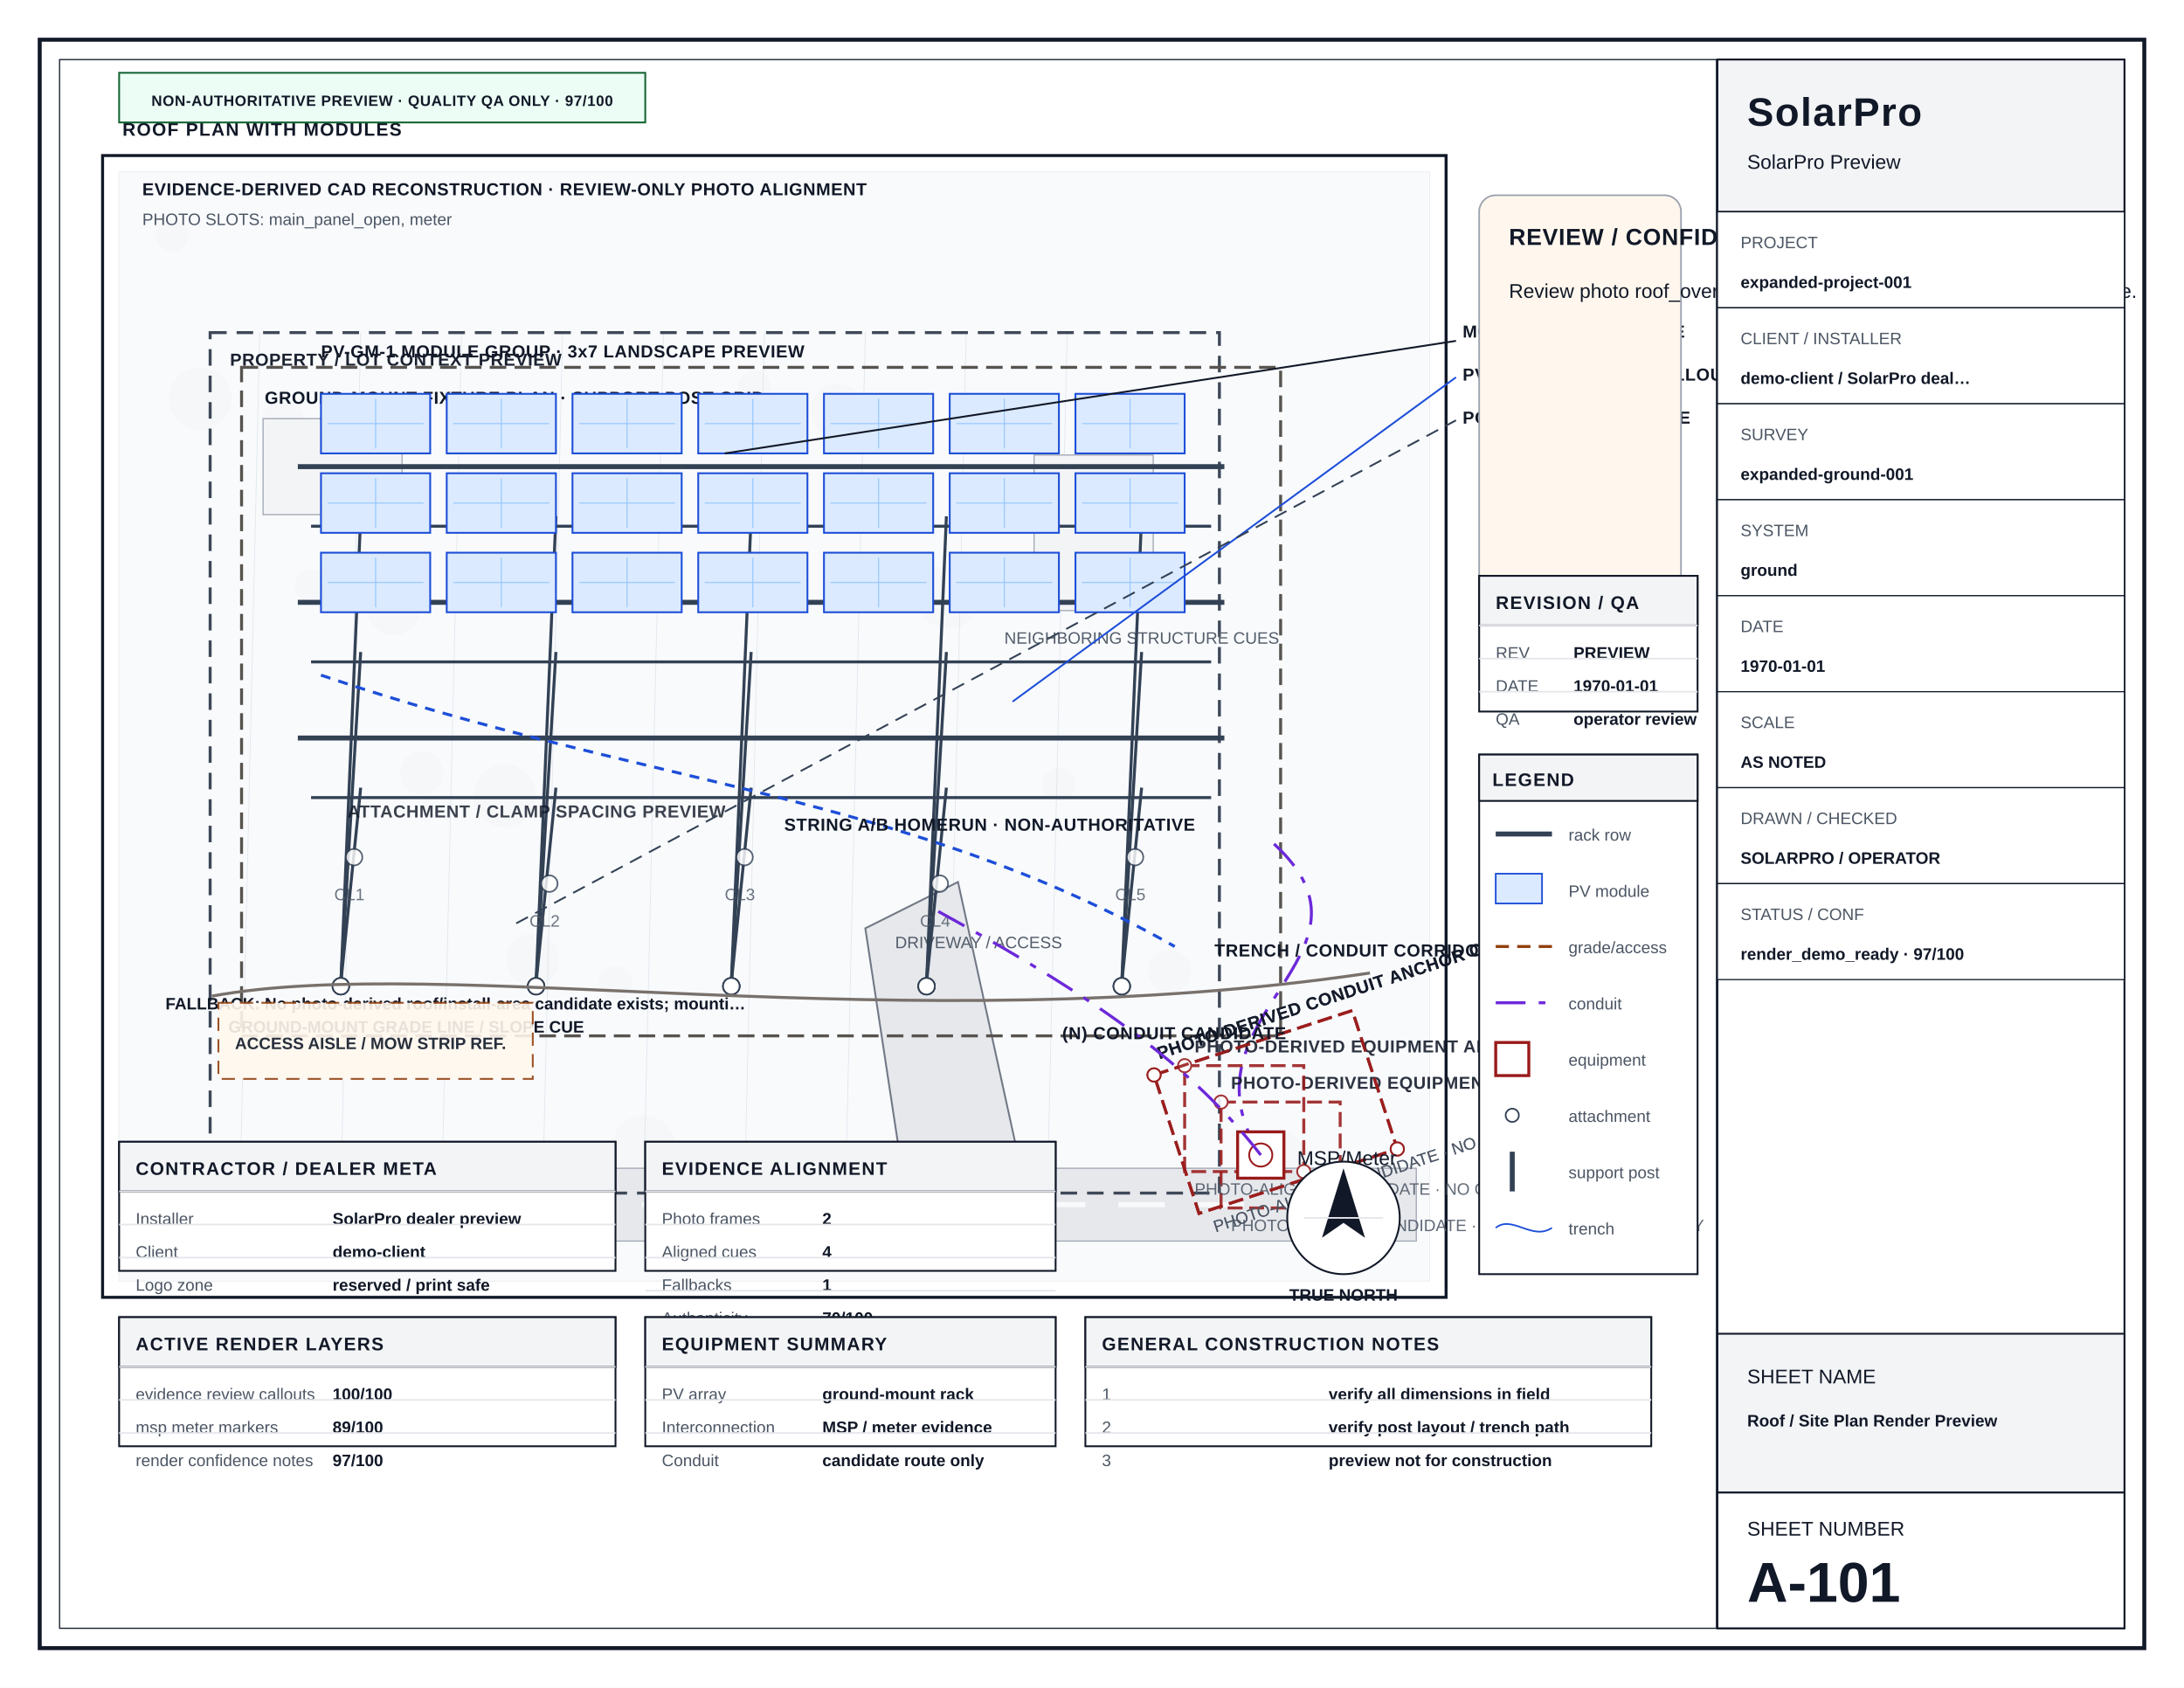
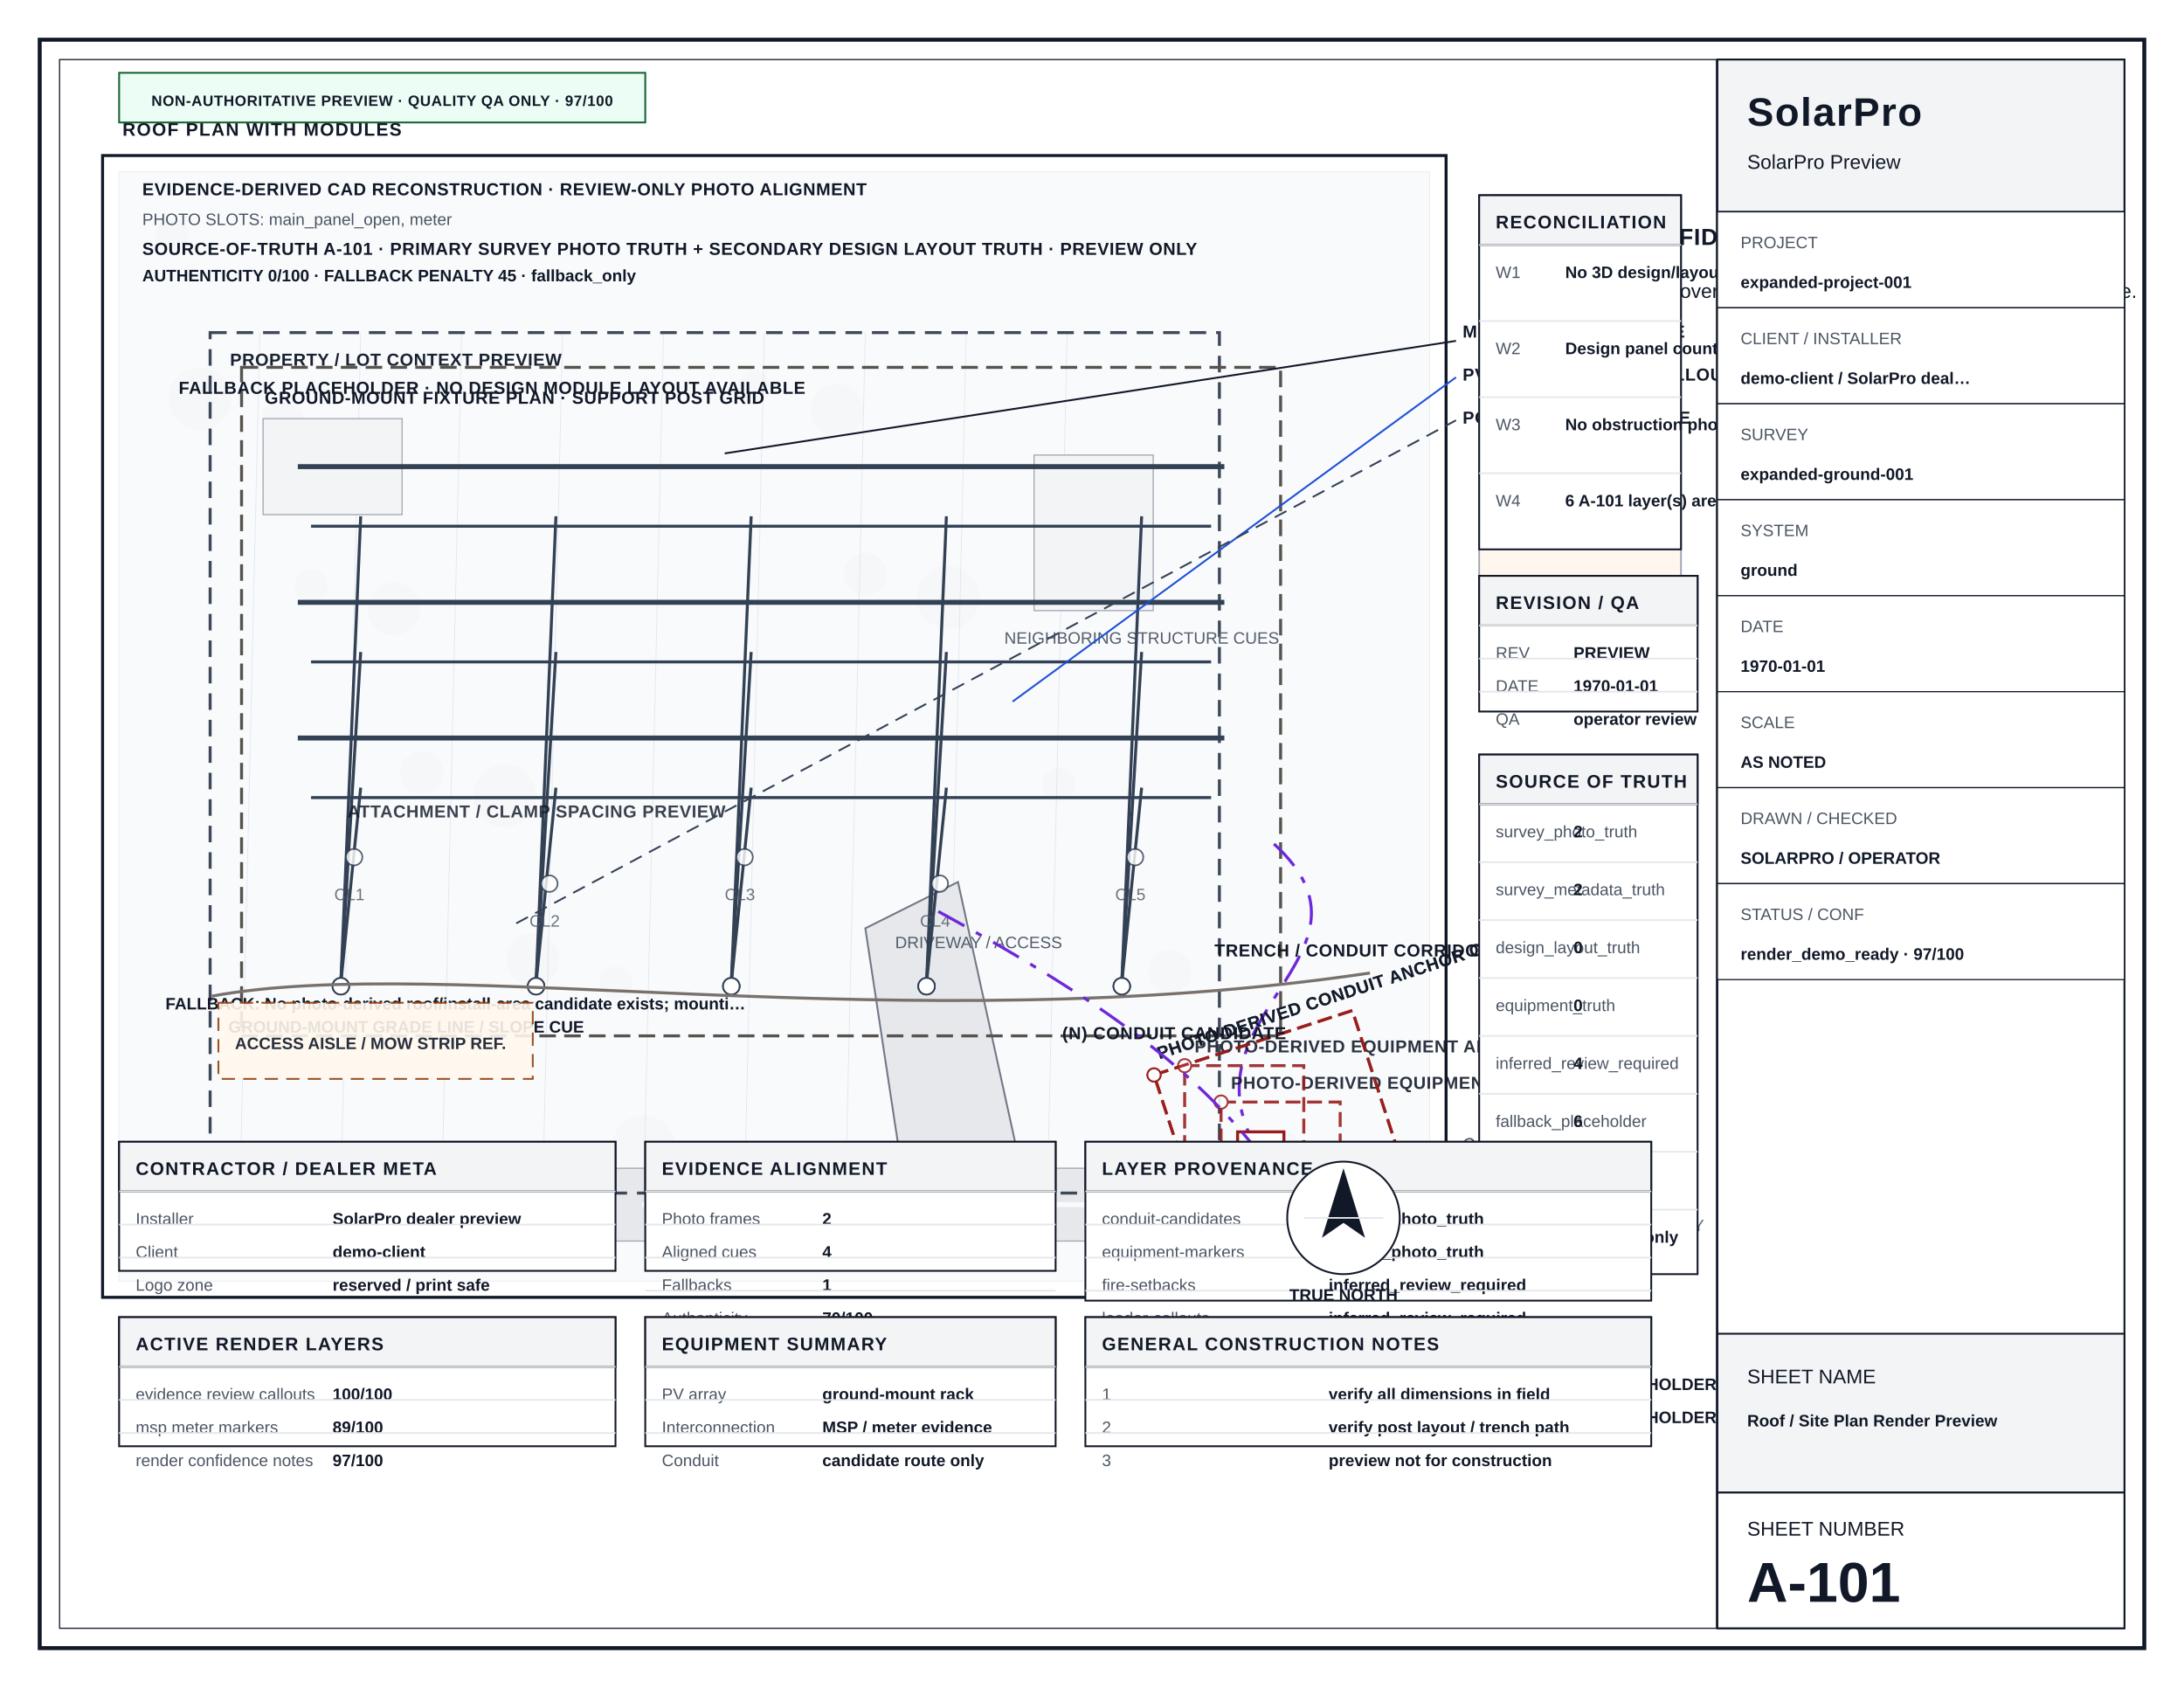
<svg xmlns="http://www.w3.org/2000/svg" width="1320" height="1020" viewBox="0 0 1320 1020" role="img">
  <defs>
    <style>.title{font:800 24px Arial,sans-serif;letter-spacing:.8px;fill:#111827}.drawingTitle{font:800 24px Arial,sans-serif;letter-spacing:.5px;fill:#111827}.sheetno{font:900 34px Arial,sans-serif;fill:#111827}.metric{font:800 24px Arial,sans-serif;fill:#111827}.panelTitle{font:800 14px Arial,sans-serif;letter-spacing:.4px;fill:#111827}.tableHead{font:800 11px Arial,sans-serif;letter-spacing:.7px;fill:#111827}.label{font:800 14px Arial,sans-serif;fill:#111827}.small{font:12px Arial,sans-serif;fill:#111827}.tiny{font:10px Arial,sans-serif;fill:#4b5563}.tinyStrong{font:700 10px Arial,sans-serif;fill:#111827}.callout{font:700 10.5px Arial,sans-serif;letter-spacing:.3px;fill:#111827}.badge{font:700 12px Arial,sans-serif;fill:#111827}.stamp{font:800 9px Arial,sans-serif;letter-spacing:.3px;fill:#111827}</style>
  </defs>
  <rect width="100%" height="100%" fill="#ffffff" />
  <g>
    <rect x="24" y="24" width="1272" height="972" fill="none" stroke="#111827" stroke-width="2.4" />
    <rect x="36" y="36" width="1248" height="948" fill="none" stroke="#111827" stroke-width="0.7" />
    <line x1="1038" y1="36" x2="1038" y2="984" stroke="#111827" stroke-width="1.8" />
  </g>
  <rect x="62" y="94" width="812" height="690" fill="#fff" stroke="#111827" stroke-width="1.8" />
  <rect x="72" y="104" width="792" height="670" fill="none" stroke="#e5e7eb" stroke-width="0.7" />
  <g opacity="0.20">
    <line x1="102" y1="110" x2="102" y2="768" stroke="#d1d5db" stroke-width="0.6" />
    <line x1="172" y1="110" x2="172" y2="768" stroke="#d1d5db" stroke-width="0.6" />
    <line x1="242" y1="110" x2="242" y2="768" stroke="#d1d5db" stroke-width="0.6" />
    <line x1="312" y1="110" x2="312" y2="768" stroke="#d1d5db" stroke-width="0.6" />
    <line x1="382" y1="110" x2="382" y2="768" stroke="#d1d5db" stroke-width="0.6" />
    <line x1="452" y1="110" x2="452" y2="768" stroke="#d1d5db" stroke-width="0.6" />
    <line x1="522" y1="110" x2="522" y2="768" stroke="#d1d5db" stroke-width="0.6" />
    <line x1="592" y1="110" x2="592" y2="768" stroke="#d1d5db" stroke-width="0.6" />
    <line x1="662" y1="110" x2="662" y2="768" stroke="#d1d5db" stroke-width="0.6" />
    <line x1="732" y1="110" x2="732" y2="768" stroke="#d1d5db" stroke-width="0.6" />
    <line x1="802" y1="110" x2="802" y2="768" stroke="#d1d5db" stroke-width="0.6" />
    <line x1="78" y1="136" x2="858" y2="136" stroke="#d1d5db" stroke-width="0.6" />
    <line x1="78" y1="206" x2="858" y2="206" stroke="#d1d5db" stroke-width="0.6" />
    <line x1="78" y1="276" x2="858" y2="276" stroke="#d1d5db" stroke-width="0.6" />
    <line x1="78" y1="346" x2="858" y2="346" stroke="#d1d5db" stroke-width="0.6" />
    <line x1="78" y1="416" x2="858" y2="416" stroke="#d1d5db" stroke-width="0.6" />
    <line x1="78" y1="486" x2="858" y2="486" stroke="#d1d5db" stroke-width="0.6" />
    <line x1="78" y1="556" x2="858" y2="556" stroke="#d1d5db" stroke-width="0.6" />
    <line x1="78" y1="626" x2="858" y2="626" stroke="#d1d5db" stroke-width="0.6" />
    <line x1="78" y1="696" x2="858" y2="696" stroke="#d1d5db" stroke-width="0.6" />
  </g>
  <text x="74" y="82" class="tableHead">ROOF PLAN WITH MODULES</text>
  <g opacity="0.96">
    <rect x="72" y="104" width="792" height="670" fill="#f8fafc" />
    <g opacity="0.55">
      <circle cx="104" cy="142" r="10" fill="#e5e7eb" opacity="0.28" />
      <circle cx="171" cy="255" r="13" fill="#e5e7eb" opacity="0.28" />
      <circle cx="238" cy="368" r="16" fill="#e5e7eb" opacity="0.28" />
      <circle cx="305" cy="481" r="19" fill="#e5e7eb" opacity="0.28" />
      <circle cx="372" cy="594" r="10" fill="#e5e7eb" opacity="0.28" />
      <circle cx="439" cy="707" r="13" fill="#e5e7eb" opacity="0.28" />
      <circle cx="506" cy="248" r="16" fill="#e5e7eb" opacity="0.28" />
      <circle cx="573" cy="361" r="19" fill="#e5e7eb" opacity="0.28" />
      <circle cx="640" cy="474" r="10" fill="#e5e7eb" opacity="0.28" />
      <circle cx="707" cy="587" r="13" fill="#e5e7eb" opacity="0.28" />
      <circle cx="774" cy="700" r="16" fill="#e5e7eb" opacity="0.28" />
      <circle cx="121" cy="241" r="19" fill="#e5e7eb" opacity="0.28" />
      <circle cx="188" cy="354" r="10" fill="#e5e7eb" opacity="0.28" />
      <circle cx="255" cy="467" r="13" fill="#e5e7eb" opacity="0.28" />
      <circle cx="322" cy="580" r="16" fill="#e5e7eb" opacity="0.28" />
      <circle cx="389" cy="693" r="19" fill="#e5e7eb" opacity="0.28" />
      <circle cx="456" cy="234" r="10" fill="#e5e7eb" opacity="0.28" />
      <circle cx="523" cy="347" r="13" fill="#e5e7eb" opacity="0.28" />
    </g>
    <rect x="80" y="706" width="776" height="44" fill="#e5e7eb" stroke="#9ca3af" stroke-width="0.7" />
    <line x1="100" y1="728" x2="836" y2="728" stroke="#f8fafc" stroke-width="3" stroke-dasharray="28 20" />
    <text x="92" y="742" class="tiny">STREET / ACCESS CONTEXT (DIAGRAMMATIC)</text>
    <line x1="157" y1="201" x2="145" y2="721" stroke="#cbd5e1" stroke-width="0.45" opacity="0.55" />
    <line x1="218" y1="201" x2="206" y2="721" stroke="#cbd5e1" stroke-width="0.45" opacity="0.55" />
    <line x1="279" y1="201" x2="267" y2="721" stroke="#cbd5e1" stroke-width="0.45" opacity="0.55" />
    <line x1="340" y1="201" x2="328" y2="721" stroke="#cbd5e1" stroke-width="0.45" opacity="0.55" />
    <line x1="401" y1="201" x2="389" y2="721" stroke="#cbd5e1" stroke-width="0.45" opacity="0.55" />
    <line x1="462" y1="201" x2="450" y2="721" stroke="#cbd5e1" stroke-width="0.45" opacity="0.55" />
    <line x1="523" y1="201" x2="511" y2="721" stroke="#cbd5e1" stroke-width="0.45" opacity="0.55" />
    <line x1="584" y1="201" x2="572" y2="721" stroke="#cbd5e1" stroke-width="0.45" opacity="0.55" />
    <line x1="645" y1="201" x2="633" y2="721" stroke="#cbd5e1" stroke-width="0.45" opacity="0.55" />
    <rect x="127" y="201" width="610" height="520" fill="none" stroke="#374151" stroke-width="1.8" stroke-dasharray="10 6" />
    <text x="139" y="221" class="callout">PROPERTY / LOT CONTEXT PREVIEW</text>
    <path d="M 545 706 L 523 561 L 579 533 L 617 706" fill="#e5e7eb" stroke="#6b7280" stroke-width="1.1" />
    <text x="541" y="573" class="tiny">DRIVEWAY / ACCESS</text>
    <rect x="159" y="253" width="84" height="58" fill="#f3f4f6" stroke="#9ca3af" stroke-width="0.7" />
    <rect x="625" y="275" width="72" height="94" fill="#f3f4f6" stroke="#9ca3af" stroke-width="0.7" />
    <text x="607" y="389" class="tiny">NEIGHBORING STRUCTURE CUES</text>
  </g>
  <g>
    <rect x="146" y="222" width="628" height="404" fill="none" stroke="#57534e" stroke-width="1.8" stroke-dasharray="10 5" />
    <text x="160" y="244" class="callout">GROUND-MOUNT FIXTURE PLAN · SUPPORT POST GRID</text>
    <g>
      <line x1="180" y1="282" x2="740" y2="282" stroke="#334155" stroke-width="3" />
      <line x1="188" y1="318" x2="732" y2="318" stroke="#334155" stroke-width="1.8" />
      <line x1="218" y1="312" x2="206" y2="594" stroke="#334155" stroke-width="1.8" />
      <circle cx="206" cy="596" r="5" fill="#fff" stroke="#334155" />
      <line x1="336" y1="312" x2="324" y2="594" stroke="#334155" stroke-width="1.8" />
      <circle cx="324" cy="596" r="5" fill="#fff" stroke="#334155" />
      <line x1="454" y1="312" x2="442" y2="594" stroke="#334155" stroke-width="1.8" />
      <circle cx="442" cy="596" r="5" fill="#fff" stroke="#334155" />
      <line x1="572" y1="312" x2="560" y2="594" stroke="#334155" stroke-width="1.8" />
      <circle cx="560" cy="596" r="5" fill="#fff" stroke="#334155" />
      <line x1="690" y1="312" x2="678" y2="594" stroke="#334155" stroke-width="1.8" />
      <circle cx="678" cy="596" r="5" fill="#fff" stroke="#334155" />
    </g>
    <g>
      <line x1="180" y1="364" x2="740" y2="364" stroke="#334155" stroke-width="3" />
      <line x1="188" y1="400" x2="732" y2="400" stroke="#334155" stroke-width="1.8" />
      <line x1="218" y1="394" x2="206" y2="594" stroke="#334155" stroke-width="1.8" />
      <circle cx="206" cy="596" r="5" fill="#fff" stroke="#334155" />
      <line x1="336" y1="394" x2="324" y2="594" stroke="#334155" stroke-width="1.8" />
      <circle cx="324" cy="596" r="5" fill="#fff" stroke="#334155" />
      <line x1="454" y1="394" x2="442" y2="594" stroke="#334155" stroke-width="1.8" />
      <circle cx="442" cy="596" r="5" fill="#fff" stroke="#334155" />
      <line x1="572" y1="394" x2="560" y2="594" stroke="#334155" stroke-width="1.8" />
      <circle cx="560" cy="596" r="5" fill="#fff" stroke="#334155" />
      <line x1="690" y1="394" x2="678" y2="594" stroke="#334155" stroke-width="1.8" />
      <circle cx="678" cy="596" r="5" fill="#fff" stroke="#334155" />
    </g>
    <g>
      <line x1="180" y1="446" x2="740" y2="446" stroke="#334155" stroke-width="3" />
      <line x1="188" y1="482" x2="732" y2="482" stroke="#334155" stroke-width="1.8" />
      <line x1="218" y1="476" x2="206" y2="594" stroke="#334155" stroke-width="1.8" />
      <circle cx="206" cy="596" r="5" fill="#fff" stroke="#334155" />
      <line x1="336" y1="476" x2="324" y2="594" stroke="#334155" stroke-width="1.8" />
      <circle cx="324" cy="596" r="5" fill="#fff" stroke="#334155" />
      <line x1="454" y1="476" x2="442" y2="594" stroke="#334155" stroke-width="1.8" />
      <circle cx="442" cy="596" r="5" fill="#fff" stroke="#334155" />
      <line x1="572" y1="476" x2="560" y2="594" stroke="#334155" stroke-width="1.8" />
      <circle cx="560" cy="596" r="5" fill="#fff" stroke="#334155" />
      <line x1="690" y1="476" x2="678" y2="594" stroke="#334155" stroke-width="1.8" />
      <circle cx="678" cy="596" r="5" fill="#fff" stroke="#334155" />
    </g>
    <path d="M 128 602 C 268 576, 546 630, 828 588" fill="none" stroke="#78716c" stroke-width="1.8" />
    <text x="138" y="624" class="tinyStrong">GROUND-MOUNT GRADE LINE / SLOPE CUE</text>
    <path d="M 770 510 C 844 578, 708 614, 762 698" fill="none" stroke="#6d28d9" stroke-width="1.8" stroke-dasharray="18 8 4 8" />
    <text x="734" y="578" class="callout" fill="#6d28d9">TRENCH / CONDUIT CORRIDOR CANDIDATE</text>
  </g>
  <g>
    <text x="86" y="118" class="callout" fill="#166534">EVIDENCE-DERIVED CAD RECONSTRUCTION · REVIEW-ONLY PHOTO ALIGNMENT</text>
    <text x="86" y="136" class="tiny">PHOTO SLOTS: main_panel_open, meter</text>
    <g opacity="0.88" transform="rotate(0 774 698)">
      <rect x="738" y="666" width="72" height="64" fill="none" stroke="#991b1b" stroke-width="1.8" stroke-dasharray="9 4" />
      <circle cx="738" cy="666" r="4" fill="#fff" stroke="#991b1b" stroke-width="1.1" />
      <circle cx="810" cy="730" r="4" fill="#fff" stroke="#991b1b" stroke-width="1.1" />
      <text x="744" y="658" class="callout" fill="#991b1b">PHOTO-DERIVED EQUIPMENT ANCHOR · 100/100</text>
      <text x="744" y="744" class="tiny">PHOTO-ALIGNED CANDIDATE · NO GEOMETRY AUTHORITY</text>
    </g>
    <g opacity="0.88" transform="rotate(-18 771 672)">
      <rect x="708" y="628" width="126" height="88" fill="none" stroke="#991b1b" stroke-width="1.8" stroke-dasharray="9 4" />
      <circle cx="708" cy="628" r="4" fill="#fff" stroke="#991b1b" stroke-width="1.1" />
      <circle cx="834" cy="716" r="4" fill="#fff" stroke="#991b1b" stroke-width="1.1" />
      <text x="714" y="620" class="callout" fill="#991b1b">PHOTO-DERIVED CONDUIT ANCHOR CUE · 88/100</text>
      <text x="714" y="730" class="tiny">PHOTO-ALIGNED CANDIDATE · NO GEOMETRY AUTHORITY</text>
    </g>
    <g opacity="0.88" transform="rotate(0 752 676)">
      <rect x="716" y="644" width="72" height="64" fill="none" stroke="#991b1b" stroke-width="1.8" stroke-dasharray="9 4" />
      <circle cx="716" cy="644" r="4" fill="#fff" stroke="#991b1b" stroke-width="1.1" />
      <circle cx="788" cy="708" r="4" fill="#fff" stroke="#991b1b" stroke-width="1.1" />
      <text x="722" y="636" class="callout" fill="#991b1b">PHOTO-DERIVED EQUIPMENT ANCHOR · 100/100</text>
      <text x="722" y="722" class="tiny">PHOTO-ALIGNED CANDIDATE · NO GEOMETRY AUTHORITY</text>
    </g>
    <g opacity="0.88" transform="rotate(-18 771 672)">
      <rect x="708" y="628" width="126" height="88" fill="none" stroke="#991b1b" stroke-width="1.8" stroke-dasharray="9 4" />
      <circle cx="708" cy="628" r="4" fill="#fff" stroke="#991b1b" stroke-width="1.1" />
      <circle cx="834" cy="716" r="4" fill="#fff" stroke="#991b1b" stroke-width="1.1" />
      <text x="714" y="620" class="callout" fill="#991b1b">PHOTO-DERIVED CONDUIT ANCHOR CUE · 88/100</text>
      <text x="714" y="730" class="tiny">PHOTO-ALIGNED CANDIDATE · NO GEOMETRY AUTHORITY</text>
    </g>
    <text x="100" y="610" class="tinyStrong" fill="#92400e">FALLBACK: No photo-derived roof/install-area candidate exists; mounti…</text>
    <g>
      <rect x="390" y="690" width="248" height="78" fill="#fff" stroke="#111827" stroke-width="1.1" />
      <rect x="390" y="690" width="248" height="30" fill="#f3f4f6" stroke="#111827" stroke-width="1.1" />
      <text x="400" y="710" class="tableHead">EVIDENCE ALIGNMENT</text>
      <line x1="390" y1="720" x2="638" y2="720" stroke="#e5e7eb" />
      <text x="400" y="740" class="tiny">Photo frames</text>
      <text x="497" y="740" class="tinyStrong">2</text>
      <line x1="390" y1="740" x2="638" y2="740" stroke="#e5e7eb" />
      <text x="400" y="760" class="tiny">Aligned cues</text>
      <text x="497" y="760" class="tinyStrong">4</text>
      <line x1="390" y1="760" x2="638" y2="760" stroke="#e5e7eb" />
      <text x="400" y="780" class="tiny">Fallbacks</text>
      <text x="497" y="780" class="tinyStrong">1</text>
      <line x1="390" y1="780" x2="638" y2="780" stroke="#e5e7eb" />
      <text x="400" y="800" class="tiny">Authenticity</text>
      <text x="497" y="800" class="tinyStrong">70/100</text>
    </g>
  </g>
  <g>
-     <g>
-       <rect x="194" y="238" width="66" height="36" fill="#dbeafe" stroke="#1d4ed8" stroke-width="1.1" />
-       <line x1="227" y1="241" x2="227" y2="271" stroke="#93c5fd" stroke-width="0.6" />
-       <line x1="198" y1="256" x2="256" y2="256" stroke="#93c5fd" stroke-width="0.6" />
-     </g>
-     <g>
-       <rect x="270" y="238" width="66" height="36" fill="#dbeafe" stroke="#1d4ed8" stroke-width="1.1" />
-       <line x1="303" y1="241" x2="303" y2="271" stroke="#93c5fd" stroke-width="0.6" />
-       <line x1="274" y1="256" x2="332" y2="256" stroke="#93c5fd" stroke-width="0.6" />
-     </g>
-     <g>
-       <rect x="346" y="238" width="66" height="36" fill="#dbeafe" stroke="#1d4ed8" stroke-width="1.1" />
-       <line x1="379" y1="241" x2="379" y2="271" stroke="#93c5fd" stroke-width="0.6" />
-       <line x1="350" y1="256" x2="408" y2="256" stroke="#93c5fd" stroke-width="0.6" />
-     </g>
-     <g>
-       <rect x="422" y="238" width="66" height="36" fill="#dbeafe" stroke="#1d4ed8" stroke-width="1.1" />
-       <line x1="455" y1="241" x2="455" y2="271" stroke="#93c5fd" stroke-width="0.6" />
-       <line x1="426" y1="256" x2="484" y2="256" stroke="#93c5fd" stroke-width="0.6" />
-     </g>
-     <g>
-       <rect x="498" y="238" width="66" height="36" fill="#dbeafe" stroke="#1d4ed8" stroke-width="1.1" />
-       <line x1="531" y1="241" x2="531" y2="271" stroke="#93c5fd" stroke-width="0.6" />
-       <line x1="502" y1="256" x2="560" y2="256" stroke="#93c5fd" stroke-width="0.6" />
-     </g>
-     <g>
-       <rect x="574" y="238" width="66" height="36" fill="#dbeafe" stroke="#1d4ed8" stroke-width="1.1" />
-       <line x1="607" y1="241" x2="607" y2="271" stroke="#93c5fd" stroke-width="0.6" />
-       <line x1="578" y1="256" x2="636" y2="256" stroke="#93c5fd" stroke-width="0.6" />
-     </g>
-     <g>
-       <rect x="650" y="238" width="66" height="36" fill="#dbeafe" stroke="#1d4ed8" stroke-width="1.1" />
-       <line x1="683" y1="241" x2="683" y2="271" stroke="#93c5fd" stroke-width="0.6" />
-       <line x1="654" y1="256" x2="712" y2="256" stroke="#93c5fd" stroke-width="0.6" />
-     </g>
-     <g>
-       <rect x="194" y="286" width="66" height="36" fill="#dbeafe" stroke="#1d4ed8" stroke-width="1.1" />
-       <line x1="227" y1="289" x2="227" y2="319" stroke="#93c5fd" stroke-width="0.6" />
-       <line x1="198" y1="304" x2="256" y2="304" stroke="#93c5fd" stroke-width="0.6" />
-     </g>
-     <g>
-       <rect x="270" y="286" width="66" height="36" fill="#dbeafe" stroke="#1d4ed8" stroke-width="1.1" />
-       <line x1="303" y1="289" x2="303" y2="319" stroke="#93c5fd" stroke-width="0.6" />
-       <line x1="274" y1="304" x2="332" y2="304" stroke="#93c5fd" stroke-width="0.6" />
-     </g>
-     <g>
-       <rect x="346" y="286" width="66" height="36" fill="#dbeafe" stroke="#1d4ed8" stroke-width="1.1" />
-       <line x1="379" y1="289" x2="379" y2="319" stroke="#93c5fd" stroke-width="0.6" />
-       <line x1="350" y1="304" x2="408" y2="304" stroke="#93c5fd" stroke-width="0.6" />
-     </g>
-     <g>
-       <rect x="422" y="286" width="66" height="36" fill="#dbeafe" stroke="#1d4ed8" stroke-width="1.1" />
-       <line x1="455" y1="289" x2="455" y2="319" stroke="#93c5fd" stroke-width="0.6" />
-       <line x1="426" y1="304" x2="484" y2="304" stroke="#93c5fd" stroke-width="0.6" />
-     </g>
-     <g>
-       <rect x="498" y="286" width="66" height="36" fill="#dbeafe" stroke="#1d4ed8" stroke-width="1.1" />
-       <line x1="531" y1="289" x2="531" y2="319" stroke="#93c5fd" stroke-width="0.6" />
-       <line x1="502" y1="304" x2="560" y2="304" stroke="#93c5fd" stroke-width="0.6" />
-     </g>
-     <g>
-       <rect x="574" y="286" width="66" height="36" fill="#dbeafe" stroke="#1d4ed8" stroke-width="1.1" />
-       <line x1="607" y1="289" x2="607" y2="319" stroke="#93c5fd" stroke-width="0.6" />
-       <line x1="578" y1="304" x2="636" y2="304" stroke="#93c5fd" stroke-width="0.6" />
-     </g>
-     <g>
-       <rect x="650" y="286" width="66" height="36" fill="#dbeafe" stroke="#1d4ed8" stroke-width="1.1" />
-       <line x1="683" y1="289" x2="683" y2="319" stroke="#93c5fd" stroke-width="0.6" />
-       <line x1="654" y1="304" x2="712" y2="304" stroke="#93c5fd" stroke-width="0.6" />
-     </g>
-     <g>
-       <rect x="194" y="334" width="66" height="36" fill="#dbeafe" stroke="#1d4ed8" stroke-width="1.1" />
-       <line x1="227" y1="337" x2="227" y2="367" stroke="#93c5fd" stroke-width="0.6" />
-       <line x1="198" y1="352" x2="256" y2="352" stroke="#93c5fd" stroke-width="0.6" />
-     </g>
-     <g>
-       <rect x="270" y="334" width="66" height="36" fill="#dbeafe" stroke="#1d4ed8" stroke-width="1.1" />
-       <line x1="303" y1="337" x2="303" y2="367" stroke="#93c5fd" stroke-width="0.6" />
-       <line x1="274" y1="352" x2="332" y2="352" stroke="#93c5fd" stroke-width="0.6" />
-     </g>
-     <g>
-       <rect x="346" y="334" width="66" height="36" fill="#dbeafe" stroke="#1d4ed8" stroke-width="1.1" />
-       <line x1="379" y1="337" x2="379" y2="367" stroke="#93c5fd" stroke-width="0.6" />
-       <line x1="350" y1="352" x2="408" y2="352" stroke="#93c5fd" stroke-width="0.6" />
-     </g>
-     <g>
-       <rect x="422" y="334" width="66" height="36" fill="#dbeafe" stroke="#1d4ed8" stroke-width="1.1" />
-       <line x1="455" y1="337" x2="455" y2="367" stroke="#93c5fd" stroke-width="0.6" />
-       <line x1="426" y1="352" x2="484" y2="352" stroke="#93c5fd" stroke-width="0.6" />
-     </g>
-     <g>
-       <rect x="498" y="334" width="66" height="36" fill="#dbeafe" stroke="#1d4ed8" stroke-width="1.1" />
-       <line x1="531" y1="337" x2="531" y2="367" stroke="#93c5fd" stroke-width="0.6" />
-       <line x1="502" y1="352" x2="560" y2="352" stroke="#93c5fd" stroke-width="0.6" />
-     </g>
-     <g>
-       <rect x="574" y="334" width="66" height="36" fill="#dbeafe" stroke="#1d4ed8" stroke-width="1.1" />
-       <line x1="607" y1="337" x2="607" y2="367" stroke="#93c5fd" stroke-width="0.6" />
-       <line x1="578" y1="352" x2="636" y2="352" stroke="#93c5fd" stroke-width="0.6" />
-     </g>
-     <g>
-       <rect x="650" y="334" width="66" height="36" fill="#dbeafe" stroke="#1d4ed8" stroke-width="1.1" />
-       <line x1="683" y1="337" x2="683" y2="367" stroke="#93c5fd" stroke-width="0.6" />
-       <line x1="654" y1="352" x2="712" y2="352" stroke="#93c5fd" stroke-width="0.6" />
-     </g>
-     <path d="M 194 408 C 388 474, 548 480, 710 572" fill="none" stroke="#1d4ed8" stroke-width="1.8" stroke-dasharray="6 5" />
-     <text x="194" y="216" class="callout" fill="#1d4ed8">PV-GM-1 MODULE GROUP · 3x7 LANDSCAPE PREVIEW</text>
-     <text x="474" y="502" class="callout" fill="#1d4ed8">STRING A/B HOMERUN · NON-AUTHORITATIVE</text>
+     <text x="108" y="238" class="callout" fill="#92400e">FALLBACK PLACEHOLDER · NO DESIGN MODULE LAYOUT AVAILABLE</text>
  </g>
  <g opacity="0.82">
    <circle cx="214" cy="518" r="5" fill="#fff" stroke="#334155" />
    <text x="202" y="544" class="tiny">CL1</text>
    <circle cx="332" cy="534" r="5" fill="#fff" stroke="#334155" />
    <text x="320" y="560" class="tiny">CL2</text>
    <circle cx="450" cy="518" r="5" fill="#fff" stroke="#334155" />
    <text x="438" y="544" class="tiny">CL3</text>
    <circle cx="568" cy="534" r="5" fill="#fff" stroke="#334155" />
    <text x="556" y="560" class="tiny">CL4</text>
    <circle cx="686" cy="518" r="5" fill="#fff" stroke="#334155" />
    <text x="674" y="544" class="tiny">CL5</text>
    <text x="210" y="494" class="callout">ATTACHMENT / CLAMP SPACING PREVIEW</text>
  </g>
  <g opacity="0.9">
    <rect x="132" y="606" width="190" height="46" fill="#fff7ed" stroke="#92400e" stroke-width="1.1" stroke-dasharray="8 5" />
    <text x="142" y="634" class="tinyStrong">ACCESS AISLE / MOW STRIP REF.</text>
  </g>
  <g opacity="1">
    <rect x="748" y="684" width="28" height="28" fill="#fff" stroke="#991b1b" stroke-width="1.8" />
    <circle cx="762" cy="698" r="7" fill="none" stroke="#991b1b" stroke-width="1.1" />
    <path d="M 762 698 C 714 636, 646 594, 562 548" fill="none" stroke="#6d28d9" stroke-width="1.8" stroke-dasharray="18 8 4 8" />
    <text x="642" y="628" class="callout" fill="#6d28d9">(N) CONDUIT CANDIDATE</text>
    <text x="784" y="704" class="small">MSP/Meter</text>
  </g>
  <g>
    <path d="M 438 274 L 880 206" fill="none" stroke="#111827" stroke-width="1.1" />
    <text x="884" y="204" class="callout">MODULE PREVIEW ZONE</text>
    <path d="M 612 424 L 880 228" fill="none" stroke="#1d4ed8" stroke-width="1.1" />
    <text x="884" y="230" class="callout" fill="#1d4ed8">PV STRING / GROUP CALLOUT</text>
    <path d="M 312 558 L 880 254" fill="none" stroke="#334155" stroke-width="1.1" stroke-dasharray="8 5" />
    <text x="884" y="256" class="callout">POST / FOUNDATION CUE</text>
  </g>
  <g>
    <rect x="72" y="796" width="300" height="78" fill="#fff" stroke="#111827" stroke-width="1.1" />
    <rect x="72" y="796" width="300" height="30" fill="#f3f4f6" stroke="#111827" stroke-width="1.1" />
    <text x="82" y="816" class="tableHead">ACTIVE RENDER LAYERS</text>
    <line x1="72" y1="826" x2="372" y2="826" stroke="#e5e7eb" />
    <text x="82" y="846" class="tiny">evidence review callouts</text>
    <text x="201" y="846" class="tinyStrong">100/100</text>
    <line x1="72" y1="846" x2="372" y2="846" stroke="#e5e7eb" />
    <text x="82" y="866" class="tiny">msp meter markers</text>
    <text x="201" y="866" class="tinyStrong">89/100</text>
    <line x1="72" y1="866" x2="372" y2="866" stroke="#e5e7eb" />
    <text x="82" y="886" class="tiny">render confidence notes</text>
    <text x="201" y="886" class="tinyStrong">97/100</text>
  </g>
  <g>
    <rect x="894" y="118" width="122" height="300" rx="10" fill="#fff7ed" stroke="#9ca3af" />
    <text x="912" y="148" class="panelTitle">REVIEW / CONFIDENCE</text>
    <text x="912" y="180" class="small">Review photo roof_overview: ground_mount_area, medium confidence.</text>
  </g>
  <g>
    <rect x="894" y="456" width="132" height="314" fill="#fff" stroke="#111827" stroke-width="1.1" />
-     <rect x="894" y="456" width="132" height="28" fill="#f3f4f6" stroke="#111827" stroke-width="1.1" />
-     <text x="902" y="475" class="tableHead">LEGEND</text>
-     <g transform="translate(904 504)">
-       <line x1="0" y1="0" x2="34" y2="0" stroke="#334155" stroke-width="3" />
-       <text x="44" y="4" class="tiny">rack row</text>
-     </g>
-     <g transform="translate(904 538)">
-       <rect x="0" y="-10" width="28" height="18" fill="#dbeafe" stroke="#1d4ed8" />
-       <text x="44" y="4" class="tiny">PV module</text>
-     </g>
-     <g transform="translate(904 572)">
-       <line x1="0" y1="0" x2="34" y2="0" stroke="#92400e" stroke-width="1.8" stroke-dasharray="8 5" />
-       <text x="44" y="4" class="tiny">grade/access</text>
-     </g>
-     <g transform="translate(904 606)">
-       <line x1="0" y1="0" x2="34" y2="0" stroke="#6d28d9" stroke-width="1.8" stroke-dasharray="18 8 4 8" />
-       <text x="44" y="4" class="tiny">conduit</text>
-     </g>
-     <g transform="translate(904 640)">
-       <rect x="0" y="-10" width="20" height="20" fill="#fff" stroke="#991b1b" stroke-width="1.8" />
-       <text x="44" y="4" class="tiny">equipment</text>
-     </g>
-     <g transform="translate(904 674)">
-       <circle cx="10" cy="0" r="4" fill="#fff" stroke="#334155" />
-       <text x="44" y="4" class="tiny">attachment</text>
-     </g>
-     <g transform="translate(904 708)">
-       <line x1="10" y1="-12" x2="10" y2="12" stroke="#334155" stroke-width="3" />
-       <text x="44" y="4" class="tiny">support post</text>
-     </g>
-     <g transform="translate(904 742)">
-       <path d="M 0 0 C 10 -8, 22 8, 34 0" fill="none" stroke="#1d4ed8" />
-       <text x="44" y="4" class="tiny">trench</text>
-     </g>
+     <rect x="894" y="456" width="132" height="30" fill="#f3f4f6" stroke="#111827" stroke-width="1.1" />
+     <text x="904" y="476" class="tableHead">SOURCE OF TRUTH</text>
+     <line x1="894" y1="486" x2="1026" y2="486" stroke="#e5e7eb" />
+     <text x="904" y="506" class="tiny">survey_photo_truth</text>
+     <text x="951" y="506" class="tinyStrong">2</text>
+     <line x1="894" y1="521" x2="1026" y2="521" stroke="#e5e7eb" />
+     <text x="904" y="541" class="tiny">survey_metadata_truth</text>
+     <text x="951" y="541" class="tinyStrong">2</text>
+     <line x1="894" y1="556" x2="1026" y2="556" stroke="#e5e7eb" />
+     <text x="904" y="576" class="tiny">design_layout_truth</text>
+     <text x="951" y="576" class="tinyStrong">0</text>
+     <line x1="894" y1="591" x2="1026" y2="591" stroke="#e5e7eb" />
+     <text x="904" y="611" class="tiny">equipment_truth</text>
+     <text x="951" y="611" class="tinyStrong">0</text>
+     <line x1="894" y1="626" x2="1026" y2="626" stroke="#e5e7eb" />
+     <text x="904" y="646" class="tiny">inferred_review_required</text>
+     <text x="951" y="646" class="tinyStrong">4</text>
+     <line x1="894" y1="661" x2="1026" y2="661" stroke="#e5e7eb" />
+     <text x="904" y="681" class="tiny">fallback_placeholder</text>
+     <text x="951" y="681" class="tinyStrong">6</text>
+     <line x1="894" y1="696" x2="1026" y2="696" stroke="#e5e7eb" />
+     <text x="904" y="716" class="tiny">AUTHENTICITY</text>
+     <text x="951" y="716" class="tinyStrong">0/100</text>
+     <line x1="894" y1="731" x2="1026" y2="731" stroke="#e5e7eb" />
+     <text x="904" y="751" class="tiny">RECONCILIATION</text>
+     <text x="951" y="751" class="tinyStrong">fallback_only</text>
+   </g>
+   <g>
+     <g>
+       <rect x="656" y="690" width="342" height="96" fill="#fff" stroke="#111827" stroke-width="1.1" />
+       <rect x="656" y="690" width="342" height="30" fill="#f3f4f6" stroke="#111827" stroke-width="1.1" />
+       <text x="666" y="710" class="tableHead">LAYER PROVENANCE</text>
+       <line x1="656" y1="720" x2="998" y2="720" stroke="#e5e7eb" />
+       <text x="666" y="740" class="tiny">conduit-candidates</text>
+       <text x="803" y="740" class="tinyStrong">survey_photo_truth</text>
+       <line x1="656" y1="740" x2="998" y2="740" stroke="#e5e7eb" />
+       <text x="666" y="760" class="tiny">equipment-markers</text>
+       <text x="803" y="760" class="tinyStrong">survey_photo_truth</text>
+       <line x1="656" y1="760" x2="998" y2="760" stroke="#e5e7eb" />
+       <text x="666" y="780" class="tiny">fire-setbacks</text>
+       <text x="803" y="780" class="tinyStrong">inferred_review_required</text>
+       <line x1="656" y1="780" x2="998" y2="780" stroke="#e5e7eb" />
+       <text x="666" y="800" class="tiny">leader-callouts</text>
+       <text x="803" y="800" class="tinyStrong">inferred_review_required</text>
+       <line x1="656" y1="800" x2="998" y2="800" stroke="#e5e7eb" />
+       <text x="666" y="820" class="tiny">legend</text>
+       <text x="803" y="820" class="tinyStrong">inferred_review_required</text>
+       <line x1="656" y1="820" x2="998" y2="820" stroke="#e5e7eb" />
+       <text x="666" y="840" class="tiny">module-layout</text>
+       <text x="803" y="840" class="tinyStrong">fallback_placeholder FALLBACK PLACEHOLDER</text>
+       <line x1="656" y1="840" x2="998" y2="840" stroke="#e5e7eb" />
+       <text x="666" y="860" class="tiny">module-string-groups</text>
+       <text x="803" y="860" class="tinyStrong">fallback_placeholder FALLBACK PLACEHOLDER</text>
+     </g>
+     <g>
+       <rect x="894" y="118" width="122" height="214" fill="#fff" stroke="#111827" stroke-width="1.1" />
+       <rect x="894" y="118" width="122" height="30" fill="#f3f4f6" stroke="#111827" stroke-width="1.1" />
+       <text x="904" y="138" class="tableHead">RECONCILIATION</text>
+       <line x1="894" y1="148" x2="1016" y2="148" stroke="#e5e7eb" />
+       <text x="904" y="168" class="tiny">W1</text>
+       <text x="946" y="168" class="tinyStrong">No 3D design/layout handoff supplied; module/…</text>
+       <line x1="894" y1="194" x2="1016" y2="194" stroke="#e5e7eb" />
+       <text x="904" y="214" class="tiny">W2</text>
+       <text x="946" y="214" class="tinyStrong">Design panel count is missing; fallback modul…</text>
+       <line x1="894" y1="240" x2="1016" y2="240" stroke="#e5e7eb" />
+       <text x="904" y="260" class="tiny">W3</text>
+       <text x="946" y="260" class="tinyStrong">No obstruction photo evidence or design obstr…</text>
+       <line x1="894" y1="286" x2="1016" y2="286" stroke="#e5e7eb" />
+       <text x="904" y="306" class="tiny">W4</text>
+       <text x="946" y="306" class="tinyStrong">6 A-101 layer(s) are explicit fallback placeh…</text>
+     </g>
+     <text x="86" y="154" class="callout" fill="#92400e">SOURCE-OF-TRUTH A-101 · PRIMARY SURVEY PHOTO TRUTH + SECONDARY DESIGN LAYOUT TRUTH · PREVIEW ONLY</text>
+     <text x="86" y="170" class="tinyStrong" fill="#92400e">AUTHENTICITY 0/100 · FALLBACK PENALTY 45 · fallback_only</text>
  </g>
  <g>
    <rect x="108" y="736" width="150" height="10" fill="#fff" stroke="#111827" />
    <rect x="108" y="736" width="37.5" height="10" fill="#111827" />
    <rect x="183" y="736" width="37.5" height="10" fill="#111827" />
    <line x1="108" y1="746" x2="258" y2="746" stroke="#111827" stroke-width="1.8" />
    <line x1="108" y1="738" x2="108" y2="754" stroke="#111827" />
    <line x1="183" y1="740" x2="183" y2="752" stroke="#111827" />
    <line x1="258" y1="738" x2="258" y2="754" stroke="#111827" />
    <text x="108" y="768" class="tiny">SCALE: DIAGRAMMATIC / VERIFY IN FIELD</text>
  </g>
  <g>
    <circle cx="812" cy="736" r="34" fill="#fff" stroke="#111827" stroke-width="1.1" />
    <path d="M 812 706 l 13 42 l -13 -9 l -13 9 Z" fill="#111827" />
    <line x1="788" y1="736" x2="836" y2="736" stroke="#e5e7eb" />
    <text x="812" y="786" text-anchor="middle" class="tinyStrong">TRUE NORTH</text>
  </g>
  <g>
    <rect x="390" y="796" width="248" height="78" fill="#fff" stroke="#111827" stroke-width="1.1" />
    <rect x="390" y="796" width="248" height="30" fill="#f3f4f6" stroke="#111827" stroke-width="1.1" />
    <text x="400" y="816" class="tableHead">EQUIPMENT SUMMARY</text>
    <line x1="390" y1="826" x2="638" y2="826" stroke="#e5e7eb" />
    <text x="400" y="846" class="tiny">PV array</text>
    <text x="497" y="846" class="tinyStrong">ground-mount rack</text>
    <line x1="390" y1="846" x2="638" y2="846" stroke="#e5e7eb" />
    <text x="400" y="866" class="tiny">Interconnection</text>
    <text x="497" y="866" class="tinyStrong">MSP / meter evidence</text>
    <line x1="390" y1="866" x2="638" y2="866" stroke="#e5e7eb" />
    <text x="400" y="886" class="tiny">Conduit</text>
    <text x="497" y="886" class="tinyStrong">candidate route only</text>
  </g>
  <g>
    <rect x="656" y="796" width="342" height="78" fill="#fff" stroke="#111827" stroke-width="1.1" />
    <rect x="656" y="796" width="342" height="30" fill="#f3f4f6" stroke="#111827" stroke-width="1.1" />
    <text x="666" y="816" class="tableHead">GENERAL CONSTRUCTION NOTES</text>
    <line x1="656" y1="826" x2="998" y2="826" stroke="#e5e7eb" />
    <text x="666" y="846" class="tiny">1</text>
    <text x="803" y="846" class="tinyStrong">verify all dimensions in field</text>
    <line x1="656" y1="846" x2="998" y2="846" stroke="#e5e7eb" />
    <text x="666" y="866" class="tiny">2</text>
    <text x="803" y="866" class="tinyStrong">verify post layout / trench path</text>
    <line x1="656" y1="866" x2="998" y2="866" stroke="#e5e7eb" />
    <text x="666" y="886" class="tiny">3</text>
    <text x="803" y="886" class="tinyStrong">preview not for construction</text>
  </g>
  <g>
    <rect x="894" y="348" width="132" height="82" fill="#fff" stroke="#111827" stroke-width="1.1" />
    <rect x="894" y="348" width="132" height="30" fill="#f3f4f6" stroke="#111827" stroke-width="1.1" />
    <text x="904" y="368" class="tableHead">REVISION / QA</text>
    <line x1="894" y1="378" x2="1026" y2="378" stroke="#e5e7eb" />
    <text x="904" y="398" class="tiny">REV</text>
    <text x="951" y="398" class="tinyStrong">PREVIEW</text>
    <line x1="894" y1="398" x2="1026" y2="398" stroke="#e5e7eb" />
    <text x="904" y="418" class="tiny">DATE</text>
    <text x="951" y="418" class="tinyStrong">1970-01-01</text>
    <line x1="894" y1="418" x2="1026" y2="418" stroke="#e5e7eb" />
    <text x="904" y="438" class="tiny">QA</text>
    <text x="951" y="438" class="tinyStrong">operator review</text>
  </g>
  <g>
    <rect x="72" y="690" width="300" height="78" fill="#fff" stroke="#111827" stroke-width="1.1" />
    <rect x="72" y="690" width="300" height="30" fill="#f3f4f6" stroke="#111827" stroke-width="1.1" />
    <text x="82" y="710" class="tableHead">CONTRACTOR / DEALER META</text>
    <line x1="72" y1="720" x2="372" y2="720" stroke="#e5e7eb" />
    <text x="82" y="740" class="tiny">Installer</text>
    <text x="201" y="740" class="tinyStrong">SolarPro dealer preview</text>
    <line x1="72" y1="740" x2="372" y2="740" stroke="#e5e7eb" />
    <text x="82" y="760" class="tiny">Client</text>
    <text x="201" y="760" class="tinyStrong">demo-client</text>
    <line x1="72" y1="760" x2="372" y2="760" stroke="#e5e7eb" />
    <text x="82" y="780" class="tiny">Logo zone</text>
    <text x="201" y="780" class="tinyStrong">reserved / print safe</text>
  </g>
  <g>
    <rect x="1038" y="36" width="246" height="948" fill="#fff" stroke="#111827" stroke-width="1.1" />
    <rect x="1038" y="36" width="246" height="92" fill="#f3f4f6" stroke="#111827" stroke-width="1.1" />
    <text x="1056" y="76" class="title">SolarPro</text>
    <text x="1056" y="102" class="small">SolarPro Preview</text>
    <rect x="1038" y="128" width="246" height="58" fill="#fff" stroke="#111827" stroke-width="0.7" />
    <text x="1052" y="150" class="tiny">PROJECT</text>
    <text x="1052" y="174" class="tinyStrong">expanded-project-001</text>
    <rect x="1038" y="186" width="246" height="58" fill="#fff" stroke="#111827" stroke-width="0.7" />
    <text x="1052" y="208" class="tiny">CLIENT / INSTALLER</text>
    <text x="1052" y="232" class="tinyStrong">demo-client / SolarPro deal…</text>
    <rect x="1038" y="244" width="246" height="58" fill="#fff" stroke="#111827" stroke-width="0.7" />
    <text x="1052" y="266" class="tiny">SURVEY</text>
    <text x="1052" y="290" class="tinyStrong">expanded-ground-001</text>
    <rect x="1038" y="302" width="246" height="58" fill="#fff" stroke="#111827" stroke-width="0.7" />
    <text x="1052" y="324" class="tiny">SYSTEM</text>
    <text x="1052" y="348" class="tinyStrong">ground</text>
    <rect x="1038" y="360" width="246" height="58" fill="#fff" stroke="#111827" stroke-width="0.7" />
    <text x="1052" y="382" class="tiny">DATE</text>
    <text x="1052" y="406" class="tinyStrong">1970-01-01</text>
    <rect x="1038" y="418" width="246" height="58" fill="#fff" stroke="#111827" stroke-width="0.7" />
    <text x="1052" y="440" class="tiny">SCALE</text>
    <text x="1052" y="464" class="tinyStrong">AS NOTED</text>
    <rect x="1038" y="476" width="246" height="58" fill="#fff" stroke="#111827" stroke-width="0.7" />
    <text x="1052" y="498" class="tiny">DRAWN / CHECKED</text>
    <text x="1052" y="522" class="tinyStrong">SOLARPRO / OPERATOR</text>
    <rect x="1038" y="534" width="246" height="58" fill="#fff" stroke="#111827" stroke-width="0.7" />
    <text x="1052" y="556" class="tiny">STATUS / CONF</text>
    <text x="1052" y="580" class="tinyStrong">render_demo_ready · 97/100</text>
    <rect x="1038" y="806" width="246" height="96" fill="#f3f4f6" stroke="#111827" stroke-width="1.1" />
    <text x="1056" y="836" class="small">SHEET NAME</text>
    <text x="1056" y="862" class="tinyStrong">Roof / Site Plan Render Preview</text>
    <rect x="1038" y="902" width="246" height="82" fill="#fff" stroke="#111827" stroke-width="1.1" />
    <text x="1056" y="928" class="small">SHEET NUMBER</text>
    <text x="1056" y="968" class="sheetno">A-101</text>
  </g>
  <g>
    <rect x="72" y="44" width="318" height="30" fill="#ecfdf5" stroke="#166534" stroke-width="1.1" />
    <text x="231" y="64" text-anchor="middle" class="stamp">NON-AUTHORITATIVE PREVIEW · QUALITY QA ONLY · 97/100</text>
  </g>
</svg>
